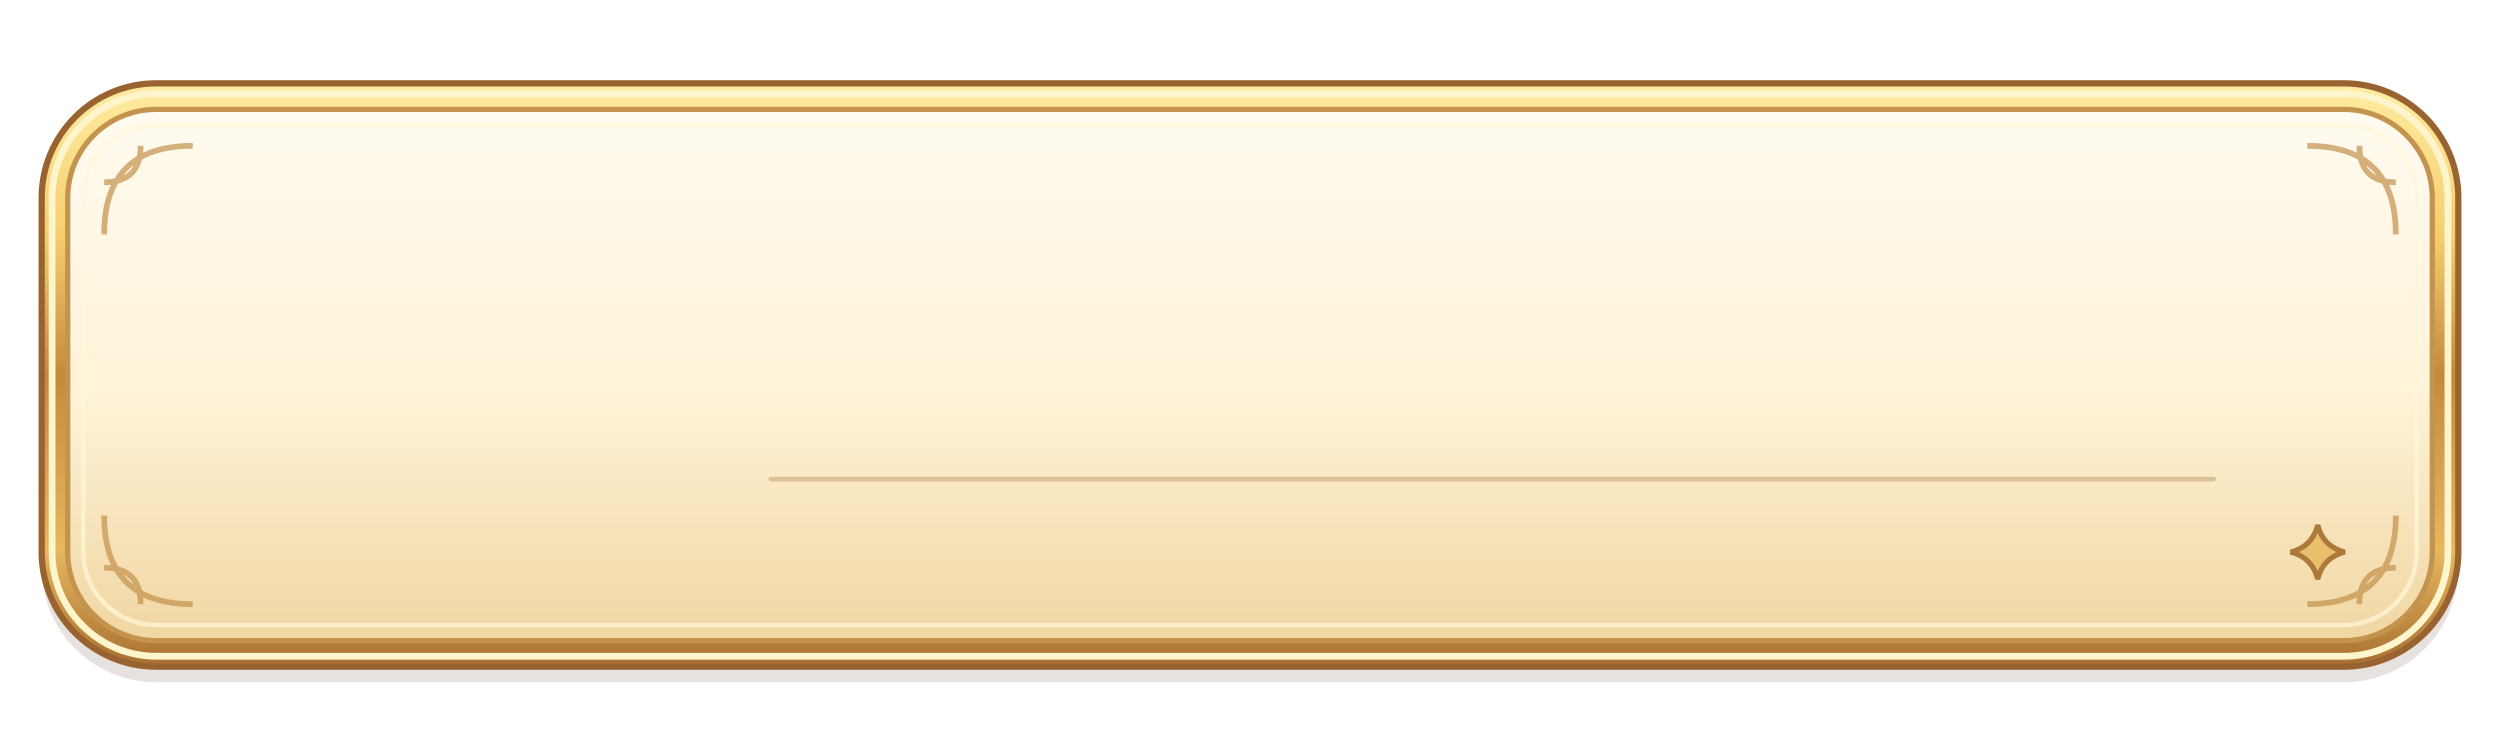
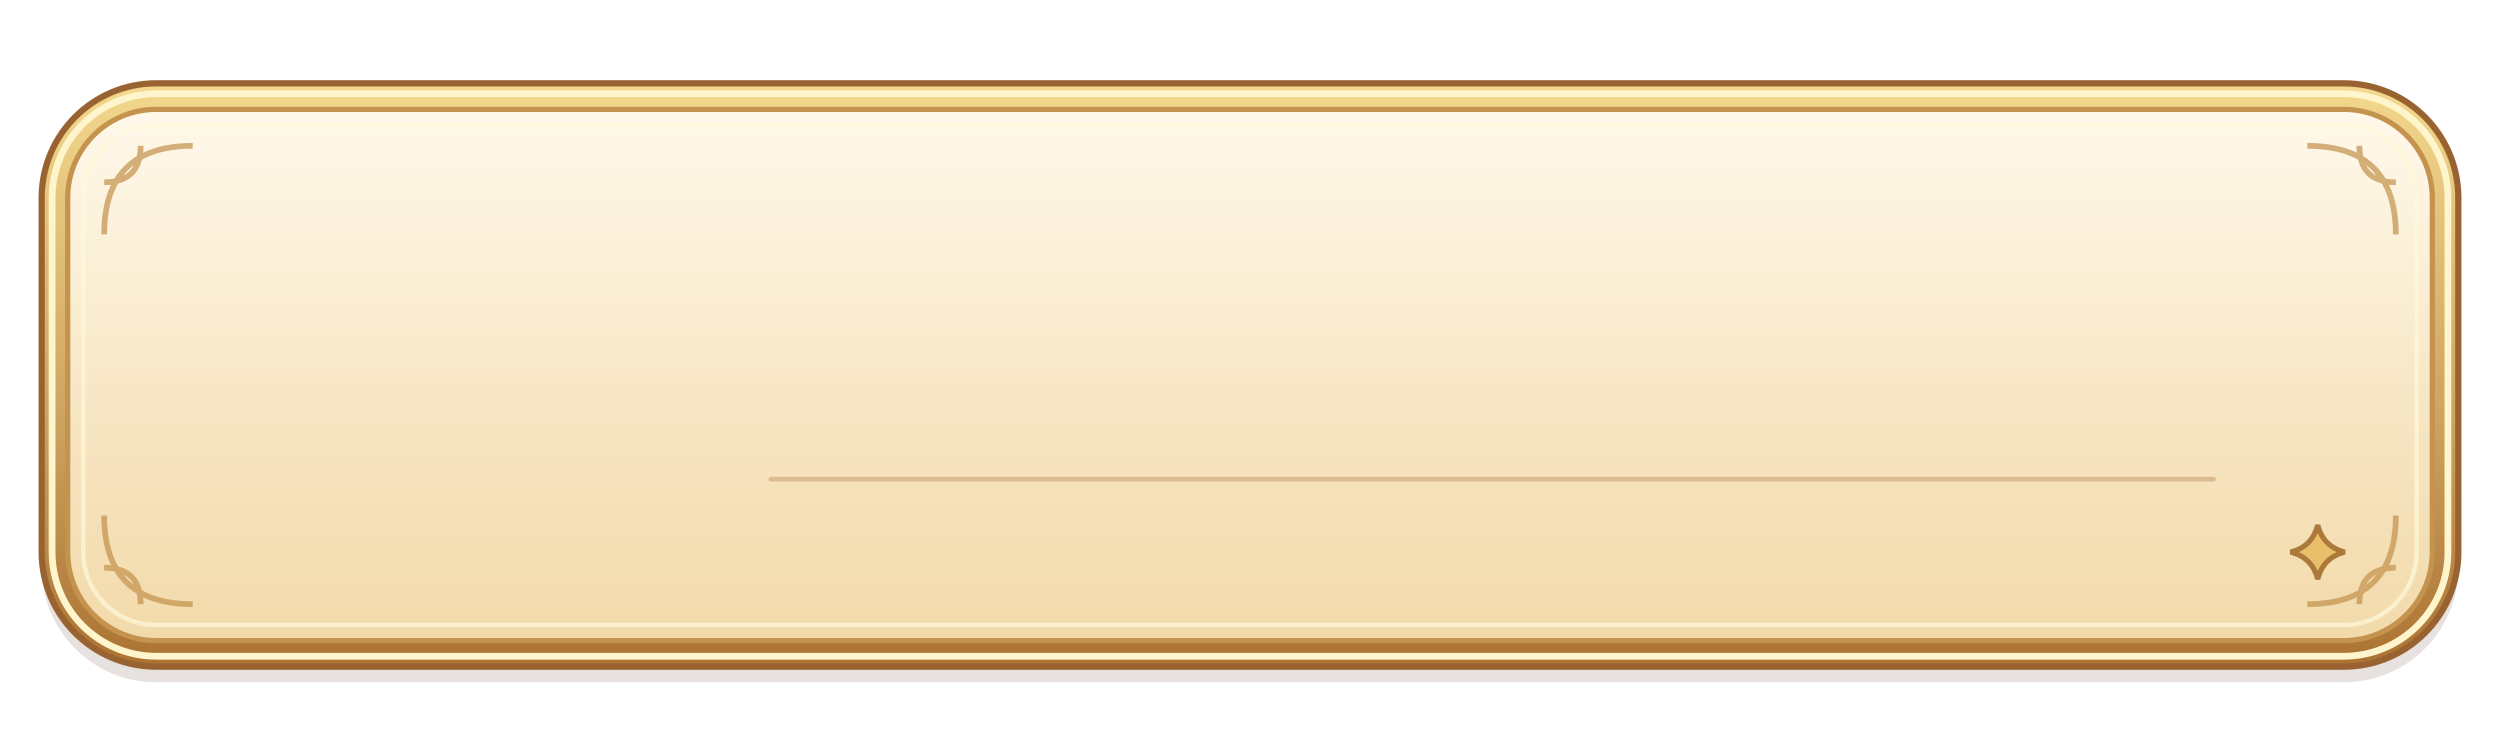
<svg xmlns="http://www.w3.org/2000/svg" width="480" height="144" viewBox="0 0 480 144" role="img" aria-labelledby="clan_banner_custom-title clan_banner_custom-desc">
  <defs>
    <linearGradient id="clan_banner_custom-paper" x1="0" y1="0" x2="0" y2="1">
-       <stop offset="0%" stop-color="#FFFBF0" />
-       <stop offset="53%" stop-color="#FFF3D8" />
-       <stop offset="100%" stop-color="#F0D6A2" />
+       <stop offset="0" stop-color="#fff9eb" />
+       <stop offset=".56" stop-color="#f7e6c4" />
+       <stop offset="1" stop-color="#f2daaa" />
    </linearGradient>
    <linearGradient id="clan_banner_custom-gold" x1="0" y1="0" x2="0" y2="1">
-       <stop offset="0%" stop-color="#FFF2A8" />
-       <stop offset="45%" stop-color="#FFD965" />
-       <stop offset="50%" stop-color="#F7C13F" />
-       <stop offset="100%" stop-color="#DB921D" />
+       <stop offset="0" stop-color="#fde893" />
+       <stop offset=".56" stop-color="#ebbc5a" />
+       <stop offset="1" stop-color="#df9922" />
    </linearGradient>
    <linearGradient id="clan_banner_custom-goldHover" x1="0" y1="0" x2="0" y2="1">
-       <stop offset="0%" stop-color="#FFF8CD" />
-       <stop offset="45%" stop-color="#FFE889" />
-       <stop offset="50%" stop-color="#FFD14F" />
-       <stop offset="100%" stop-color="#EDA62E" />
+       <stop offset="0" stop-color="#fff0b4" />
+       <stop offset=".56" stop-color="#f5ca74" />
+       <stop offset="1" stop-color="#f0ac33" />
    </linearGradient>
    <linearGradient id="clan_banner_custom-goldPressed" x1="0" y1="0" x2="0" y2="1">
-       <stop offset="0%" stop-color="#C98622" />
-       <stop offset="20%" stop-color="#E9A932" />
-       <stop offset="100%" stop-color="#FFE188" />
+       <stop offset="0" stop-color="#cf8d25" />
+       <stop offset=".56" stop-color="#e7b95b" />
+       <stop offset="1" stop-color="#fcd97c" />
    </linearGradient>
    <linearGradient id="clan_banner_custom-plum" x1="0" y1="0" x2="0" y2="1">
-       <stop offset="0%" stop-color="#9660AB" />
-       <stop offset="45%" stop-color="#78428F" />
-       <stop offset="50%" stop-color="#6B357F" />
-       <stop offset="100%" stop-color="#472553" />
+       <stop offset="0" stop-color="#8d57a2" />
+       <stop offset=".56" stop-color="#6a3f7a" />
+       <stop offset="1" stop-color="#4c2759" />
    </linearGradient>
    <linearGradient id="clan_banner_custom-plumHover" x1="0" y1="0" x2="0" y2="1">
-       <stop offset="0%" stop-color="#AE7AC0" />
-       <stop offset="45%" stop-color="#8D55A3" />
-       <stop offset="50%" stop-color="#814895" />
-       <stop offset="100%" stop-color="#572D64" />
+       <stop offset="0" stop-color="#a570b7" />
+       <stop offset=".56" stop-color="#7d4f8c" />
+       <stop offset="1" stop-color="#5d316b" />
    </linearGradient>
    <linearGradient id="clan_banner_custom-plumPressed" x1="0" y1="0" x2="0" y2="1">
-       <stop offset="0%" stop-color="#3B2248" />
-       <stop offset="35%" stop-color="#5C3272" />
-       <stop offset="100%" stop-color="#8C55A1" />
+       <stop offset="0" stop-color="#422550" />
+       <stop offset=".56" stop-color="#683f7a" />
+       <stop offset="1" stop-color="#85509a" />
    </linearGradient>
    <linearGradient id="clan_banner_custom-dark" x1="0" y1="0" x2="0" y2="1">
      <stop offset="0%" stop-color="#4B3054" />
      <stop offset="100%" stop-color="#30203B" />
    </linearGradient>
    <linearGradient id="clan_banner_custom-edge" x1="0" y1="0" x2="0" y2="1">
-       <stop offset="0%" stop-color="#FFECA1" />
-       <stop offset="26%" stop-color="#F6CE70" />
-       <stop offset="50%" stop-color="#C48A3C" />
-       <stop offset="80%" stop-color="#E7B75E" />
-       <stop offset="100%" stop-color="#A76E30" />
+       <stop offset="0" stop-color="#f3d88d" />
+       <stop offset=".56" stop-color="#cea562" />
+       <stop offset="1" stop-color="#ab7232" />
    </linearGradient>
    <linearGradient id="clan_banner_custom-teal" x1="0" y1="0" x2="0" y2="1">
-       <stop offset="0%" stop-color="#B5F2EB" />
-       <stop offset="40%" stop-color="#54C6D5" />
-       <stop offset="100%" stop-color="#267890" />
+       <stop offset="0" stop-color="#a2e9e7" />
+       <stop offset=".56" stop-color="#65aeb8" />
+       <stop offset="1" stop-color="#2c839a" />
    </linearGradient>
    <linearGradient id="clan_banner_custom-green" x1="0" y1="0" x2="0" y2="1">
-       <stop offset="0%" stop-color="#ADDFAD" />
-       <stop offset="40%" stop-color="#67AD83" />
-       <stop offset="100%" stop-color="#367459" />
+       <stop offset="0" stop-color="#9fd5a5" />
+       <stop offset=".56" stop-color="#6aa37e" />
+       <stop offset="1" stop-color="#3d7c5f" />
    </linearGradient>
    <linearGradient id="clan_banner_custom-danger" x1="0" y1="0" x2="0" y2="1">
-       <stop offset="0%" stop-color="#DE8392" />
-       <stop offset="40%" stop-color="#BD5870" />
-       <stop offset="100%" stop-color="#84394D" />
+       <stop offset="0" stop-color="#d77a8b" />
+       <stop offset=".56" stop-color="#ac5a6b" />
+       <stop offset="1" stop-color="#8c3d52" />
    </linearGradient>
    <linearGradient id="clan_banner_custom-disabled" x1="0" y1="0" x2="0" y2="1">
      <stop offset="0%" stop-color="#E5DBC9" />
      <stop offset="100%" stop-color="#C5B5A0" />
    </linearGradient>
    <linearGradient id="clan_banner_custom-ghost" x1="0" y1="0" x2="0" y2="1">
      <stop offset="0%" stop-color="#FFFCF3" />
      <stop offset="100%" stop-color="#F7E8C9" />
    </linearGradient>
  </defs>
  <rect x="8" y="19" width="464" height="112" rx="22" fill="#603B31" stroke="none" stroke-width="1" opacity="0.15" />
  <rect x="8" y="16" width="464" height="112" rx="22" fill="url(#clan_banner_custom-edge)" stroke="#986331" stroke-width="1.2" />
  <rect x="10" y="18" width="460" height="108" rx="20" fill="none" stroke="#FFF5CD" stroke-width="1.3" />
  <rect x="13" y="21" width="454" height="102" rx="17" fill="url(#clan_banner_custom-paper)" stroke="#C4934E" stroke-width="1" />
  <rect x="16" y="24" width="448" height="96" rx="14" fill="none" stroke="#FFF8DA" stroke-width="0.85" opacity="0.72" />
  <path d="M 0 17 Q 0 0 17 0 M 0 7 Q 7 7 7 0" transform="translate(20 28) scale(1 1)" fill="none" stroke="#C4934E" stroke-width="1.1" opacity=".72" />
  <path d="M 0 17 Q 0 0 17 0 M 0 7 Q 7 7 7 0" transform="translate(460 28) scale(-1 1)" fill="none" stroke="#C4934E" stroke-width="1.1" opacity=".72" />
  <path d="M 0 17 Q 0 0 17 0 M 0 7 Q 7 7 7 0" transform="translate(20 116) scale(1 -1)" fill="none" stroke="#C4934E" stroke-width="1.1" opacity=".72" />
  <path d="M 0 17 Q 0 0 17 0 M 0 7 Q 7 7 7 0" transform="translate(460 116) scale(-1 -1)" fill="none" stroke="#C4934E" stroke-width="1.1" opacity=".72" />
  <path d="M 148 92 H 425" fill="none" stroke="#BB905B" stroke-width="0.9" stroke-linecap="round" stroke-linejoin="round" opacity=".46" />
  <path d="M 445 100.8 Q 446.04 104.96 450.2 106 Q 446.04 107.04 445 111.2 Q 443.96 107.04 439.8 106 Q 443.96 104.96 445 100.8 Z" fill="#E9BF6B" stroke="#AD793B" stroke-width="1" />
</svg>
